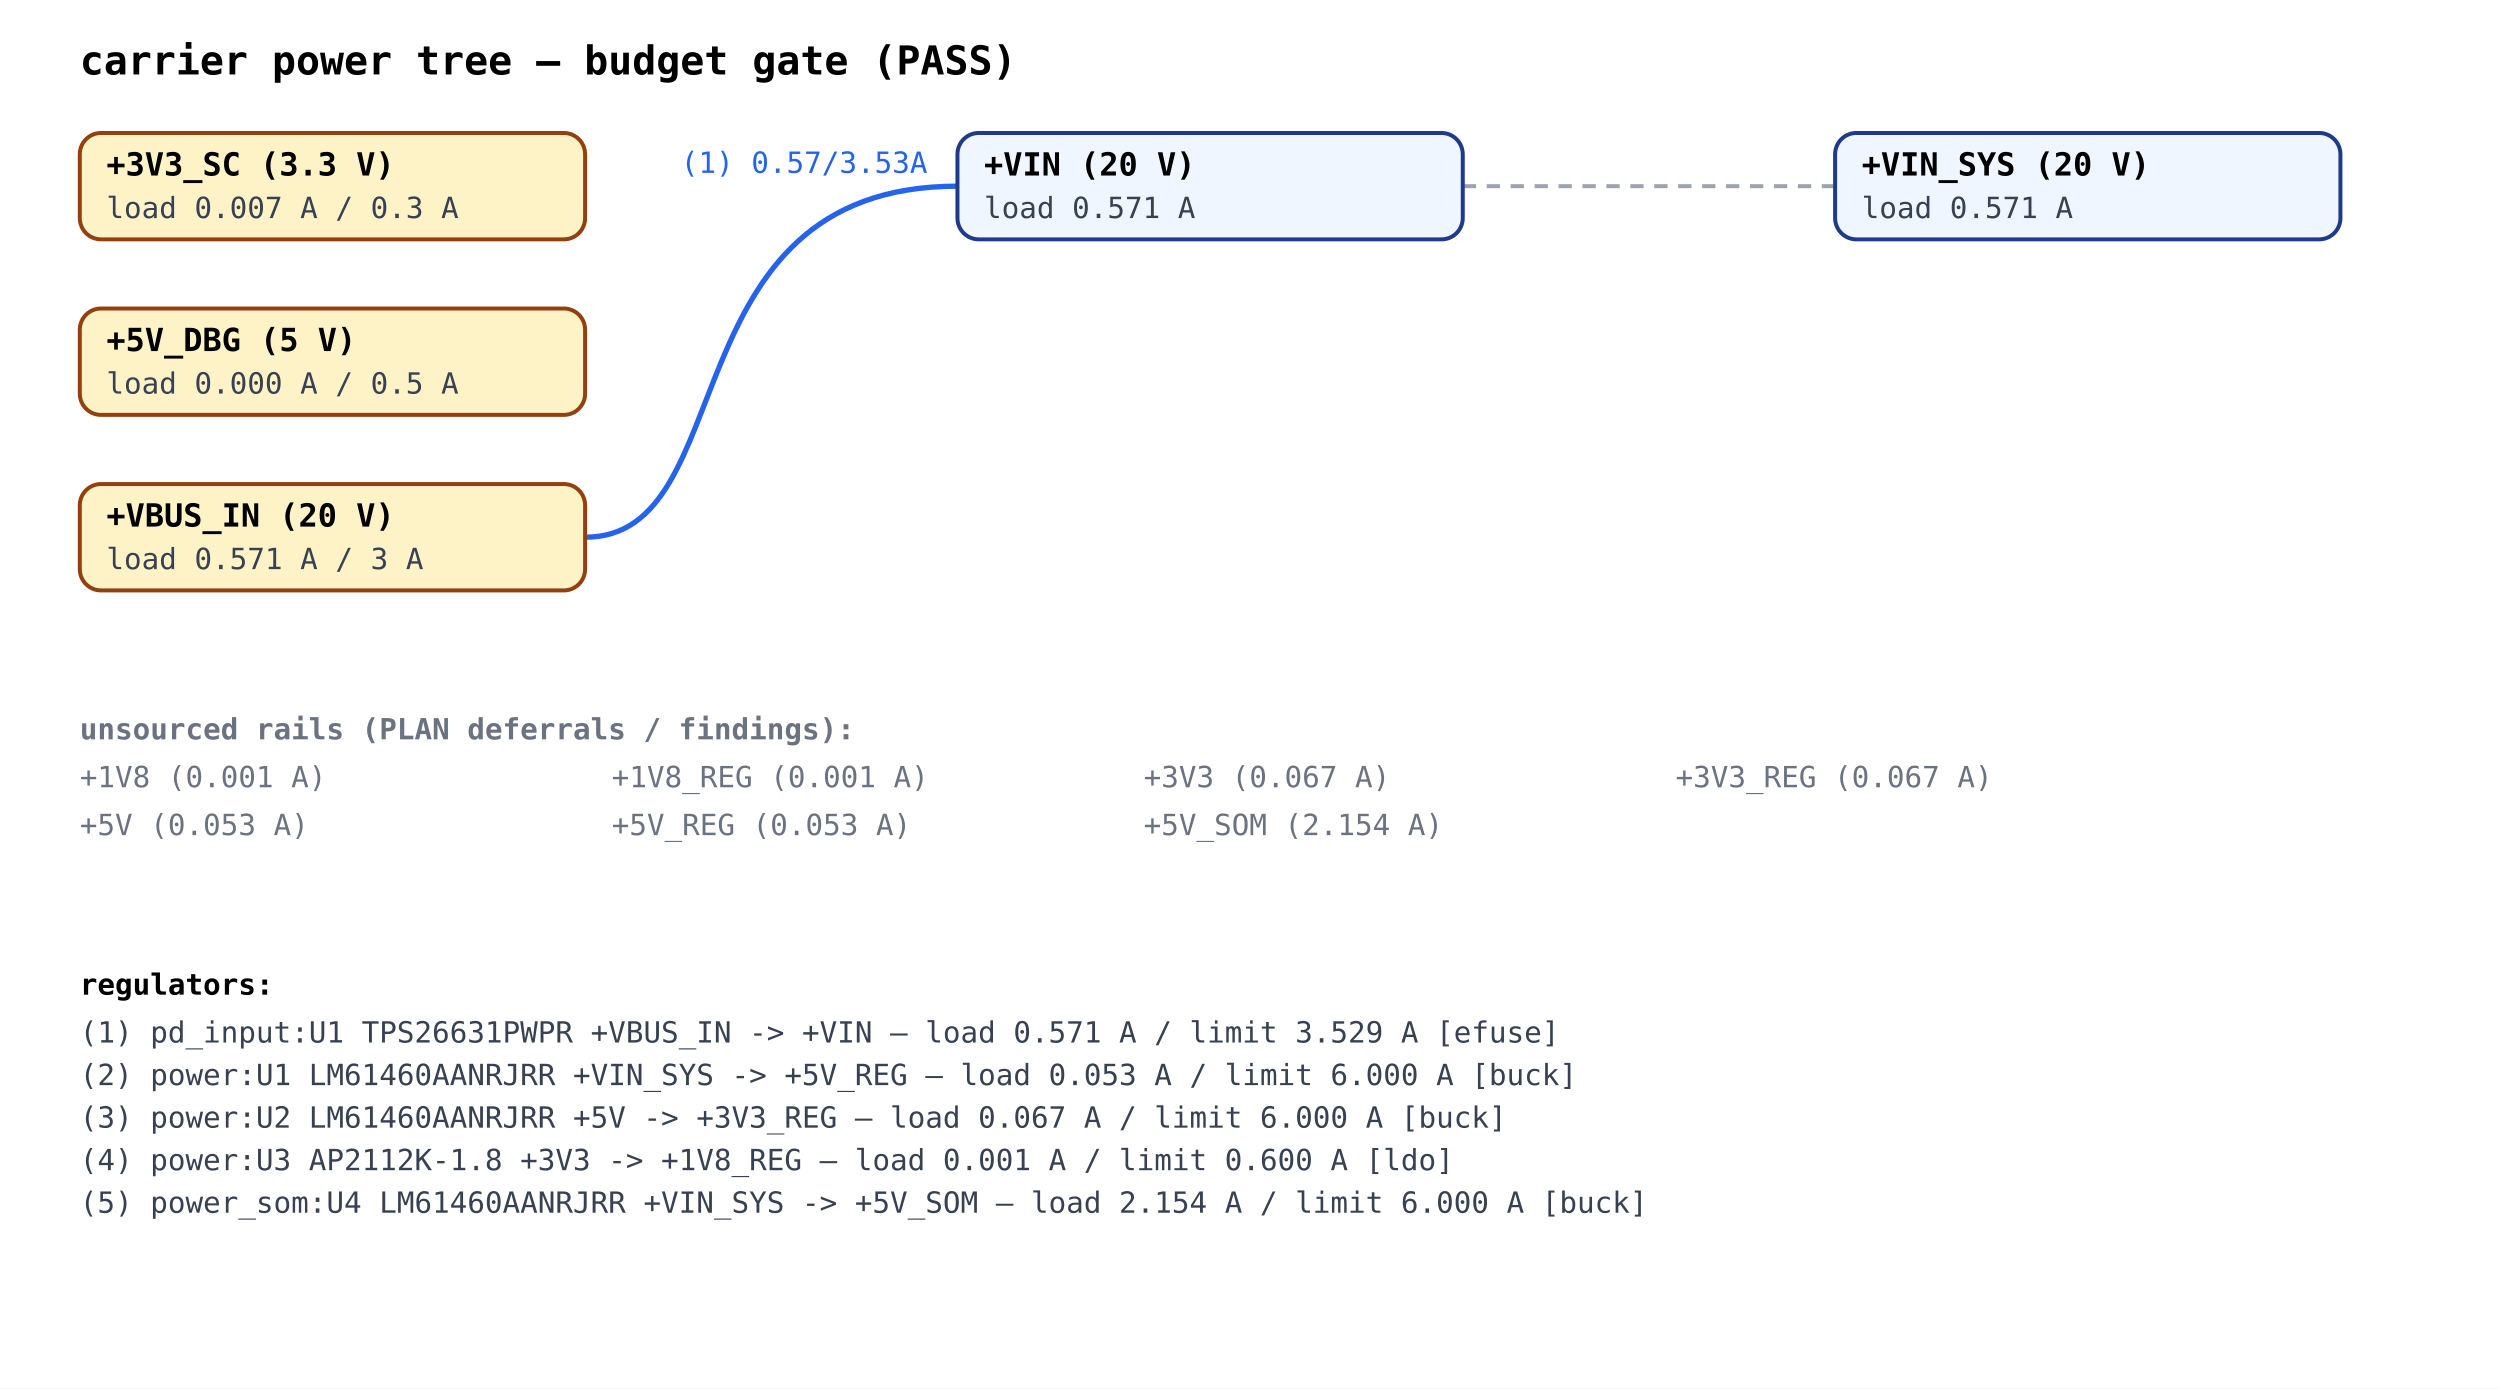
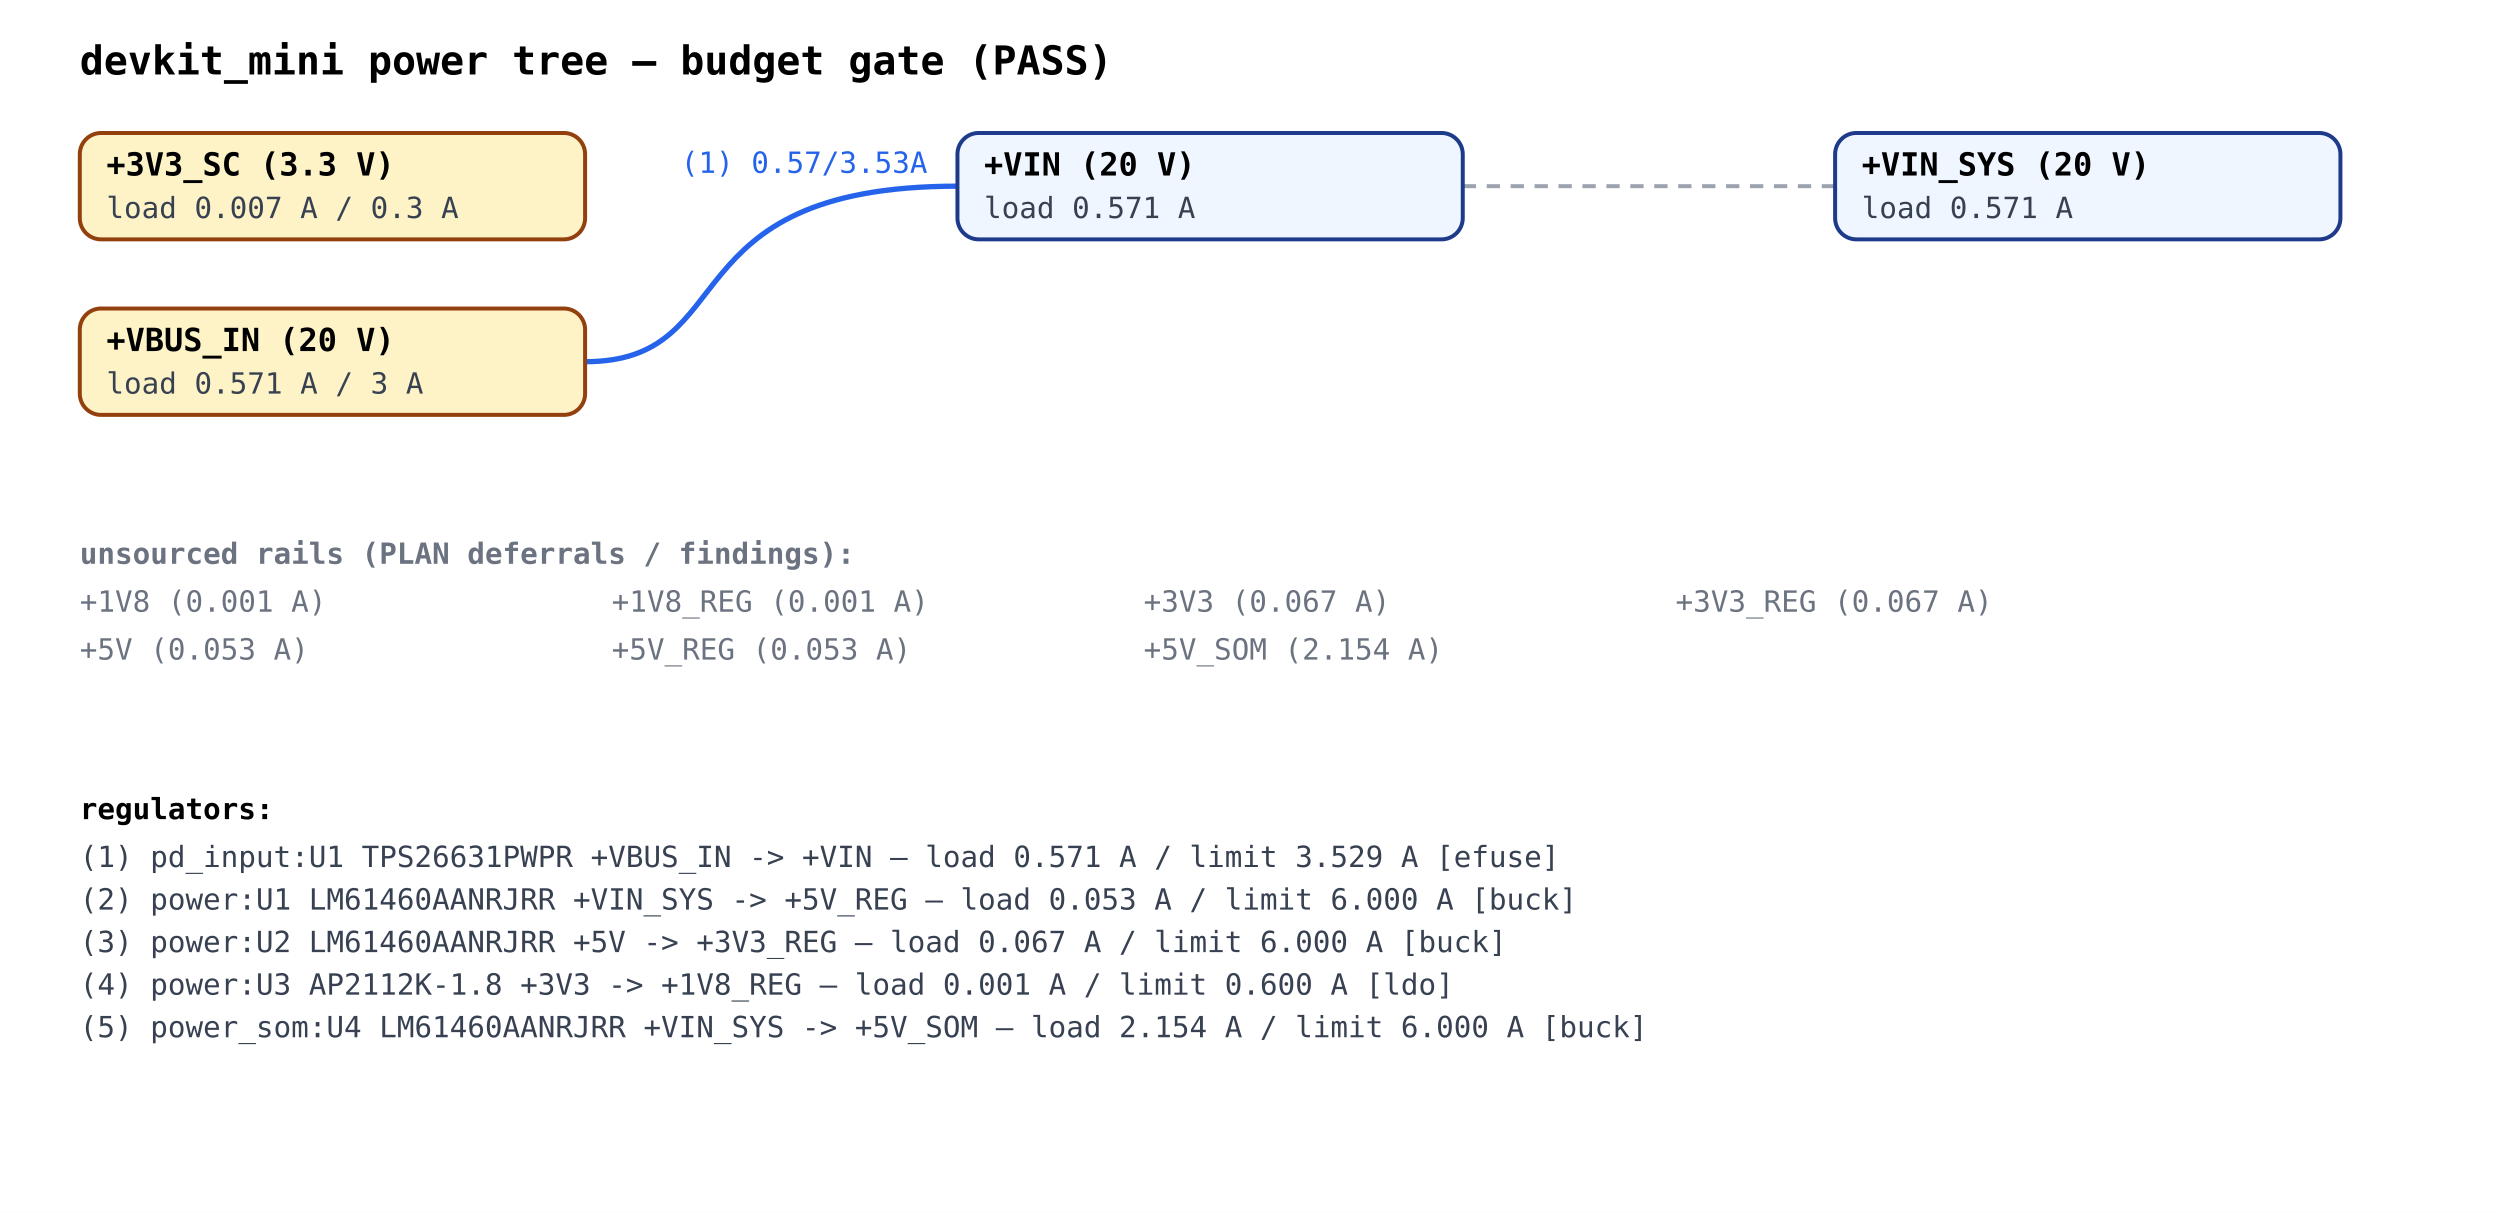
- <svg xmlns="http://www.w3.org/2000/svg" viewBox="0 0 940 522" font-family="ui-monospace, SFMono-Regular, Menlo, monospace" font-size="11">
-   <rect width="940" height="522" fill="white" />
-   <text x="30" y="28" font-size="15" font-weight="bold">carrier power tree — budget gate (PASS)</text>
-   <path d="M220,202 C280,202 250,70 360,70" fill="none" stroke="#2563eb" stroke-width="2" />
+ <svg xmlns="http://www.w3.org/2000/svg" viewBox="0 0 940 456" font-family="ui-monospace, SFMono-Regular, Menlo, monospace" font-size="11">
+   <rect width="940" height="456" fill="white" />
+   <text x="30" y="28" font-size="15" font-weight="bold">devkit_mini power tree — budget gate (PASS)</text>
+   <path d="M220,136 C280,136 250,70 360,70" fill="none" stroke="#2563eb" stroke-width="2" />
  <rect x="254" y="54" width="98" height="14" fill="white" fill-opacity="0.85" />
  <text x="256" y="65" fill="#2563eb">(1) 0.57/3.53A</text>
  <line x1="550" y1="70" x2="690" y2="70" stroke="#9ca3af" stroke-width="1.5" stroke-dasharray="5,4" />
  <rect x="30" y="50" width="190" height="40" rx="8" fill="#fef3c7" stroke="#92400e" stroke-width="1.5" />
  <text x="40" y="66" font-weight="bold" font-size="12">+3V3_SC (3.3 V)</text>
  <text x="40" y="82" fill="#374151">load 0.007 A / 0.3 A</text>
  <rect x="30" y="116" width="190" height="40" rx="8" fill="#fef3c7" stroke="#92400e" stroke-width="1.5" />
-   <text x="40" y="132" font-weight="bold" font-size="12">+5V_DBG (5 V)</text>
-   <text x="40" y="148" fill="#374151">load 0.000 A / 0.5 A</text>
-   <rect x="30" y="182" width="190" height="40" rx="8" fill="#fef3c7" stroke="#92400e" stroke-width="1.5" />
-   <text x="40" y="198" font-weight="bold" font-size="12">+VBUS_IN (20 V)</text>
-   <text x="40" y="214" fill="#374151">load 0.571 A / 3 A</text>
+   <text x="40" y="132" font-weight="bold" font-size="12">+VBUS_IN (20 V)</text>
+   <text x="40" y="148" fill="#374151">load 0.571 A / 3 A</text>
  <rect x="360" y="50" width="190" height="40" rx="8" fill="#eff6ff" stroke="#1e3a8a" stroke-width="1.5" />
  <text x="370" y="66" font-weight="bold" font-size="12">+VIN (20 V)</text>
  <text x="370" y="82" fill="#374151">load 0.571 A</text>
  <rect x="690" y="50" width="190" height="40" rx="8" fill="#eff6ff" stroke="#1e3a8a" stroke-width="1.5" />
  <text x="700" y="66" font-weight="bold" font-size="12">+VIN_SYS (20 V)</text>
  <text x="700" y="82" fill="#374151">load 0.571 A</text>
-   <text x="30" y="278" font-weight="bold" fill="#6b7280">unsourced rails (PLAN deferrals / findings):</text>
-   <text x="30" y="296" fill="#6b7280">+1V8 (0.001 A)</text>
-   <text x="230" y="296" fill="#6b7280">+1V8_REG (0.001 A)</text>
-   <text x="430" y="296" fill="#6b7280">+3V3 (0.067 A)</text>
-   <text x="630" y="296" fill="#6b7280">+3V3_REG (0.067 A)</text>
-   <text x="30" y="314" fill="#6b7280">+5V (0.053 A)</text>
-   <text x="230" y="314" fill="#6b7280">+5V_REG (0.053 A)</text>
-   <text x="430" y="314" fill="#6b7280">+5V_SOM (2.154 A)</text>
-   <text x="30" y="374" font-weight="bold">regulators:</text>
-   <text x="30" y="392" fill="#374151">(1) pd_input:U1 TPS26631PWPR +VBUS_IN -&gt; +VIN — load 0.571 A / limit 3.529 A [efuse]</text>
-   <text x="30" y="408" fill="#374151">(2) power:U1 LM61460AANRJRR +VIN_SYS -&gt; +5V_REG — load 0.053 A / limit 6.000 A [buck]</text>
-   <text x="30" y="424" fill="#374151">(3) power:U2 LM61460AANRJRR +5V -&gt; +3V3_REG — load 0.067 A / limit 6.000 A [buck]</text>
-   <text x="30" y="440" fill="#374151">(4) power:U3 AP2112K-1.8 +3V3 -&gt; +1V8_REG — load 0.001 A / limit 0.600 A [ldo]</text>
-   <text x="30" y="456" fill="#374151">(5) power_som:U4 LM61460AANRJRR +VIN_SYS -&gt; +5V_SOM — load 2.154 A / limit 6.000 A [buck]</text>
+   <text x="30" y="212" font-weight="bold" fill="#6b7280">unsourced rails (PLAN deferrals / findings):</text>
+   <text x="30" y="230" fill="#6b7280">+1V8 (0.001 A)</text>
+   <text x="230" y="230" fill="#6b7280">+1V8_REG (0.001 A)</text>
+   <text x="430" y="230" fill="#6b7280">+3V3 (0.067 A)</text>
+   <text x="630" y="230" fill="#6b7280">+3V3_REG (0.067 A)</text>
+   <text x="30" y="248" fill="#6b7280">+5V (0.053 A)</text>
+   <text x="230" y="248" fill="#6b7280">+5V_REG (0.053 A)</text>
+   <text x="430" y="248" fill="#6b7280">+5V_SOM (2.154 A)</text>
+   <text x="30" y="308" font-weight="bold">regulators:</text>
+   <text x="30" y="326" fill="#374151">(1) pd_input:U1 TPS26631PWPR +VBUS_IN -&gt; +VIN — load 0.571 A / limit 3.529 A [efuse]</text>
+   <text x="30" y="342" fill="#374151">(2) power:U1 LM61460AANRJRR +VIN_SYS -&gt; +5V_REG — load 0.053 A / limit 6.000 A [buck]</text>
+   <text x="30" y="358" fill="#374151">(3) power:U2 LM61460AANRJRR +5V -&gt; +3V3_REG — load 0.067 A / limit 6.000 A [buck]</text>
+   <text x="30" y="374" fill="#374151">(4) power:U3 AP2112K-1.8 +3V3 -&gt; +1V8_REG — load 0.001 A / limit 0.600 A [ldo]</text>
+   <text x="30" y="390" fill="#374151">(5) power_som:U4 LM61460AANRJRR +VIN_SYS -&gt; +5V_SOM — load 2.154 A / limit 6.000 A [buck]</text>
</svg>
